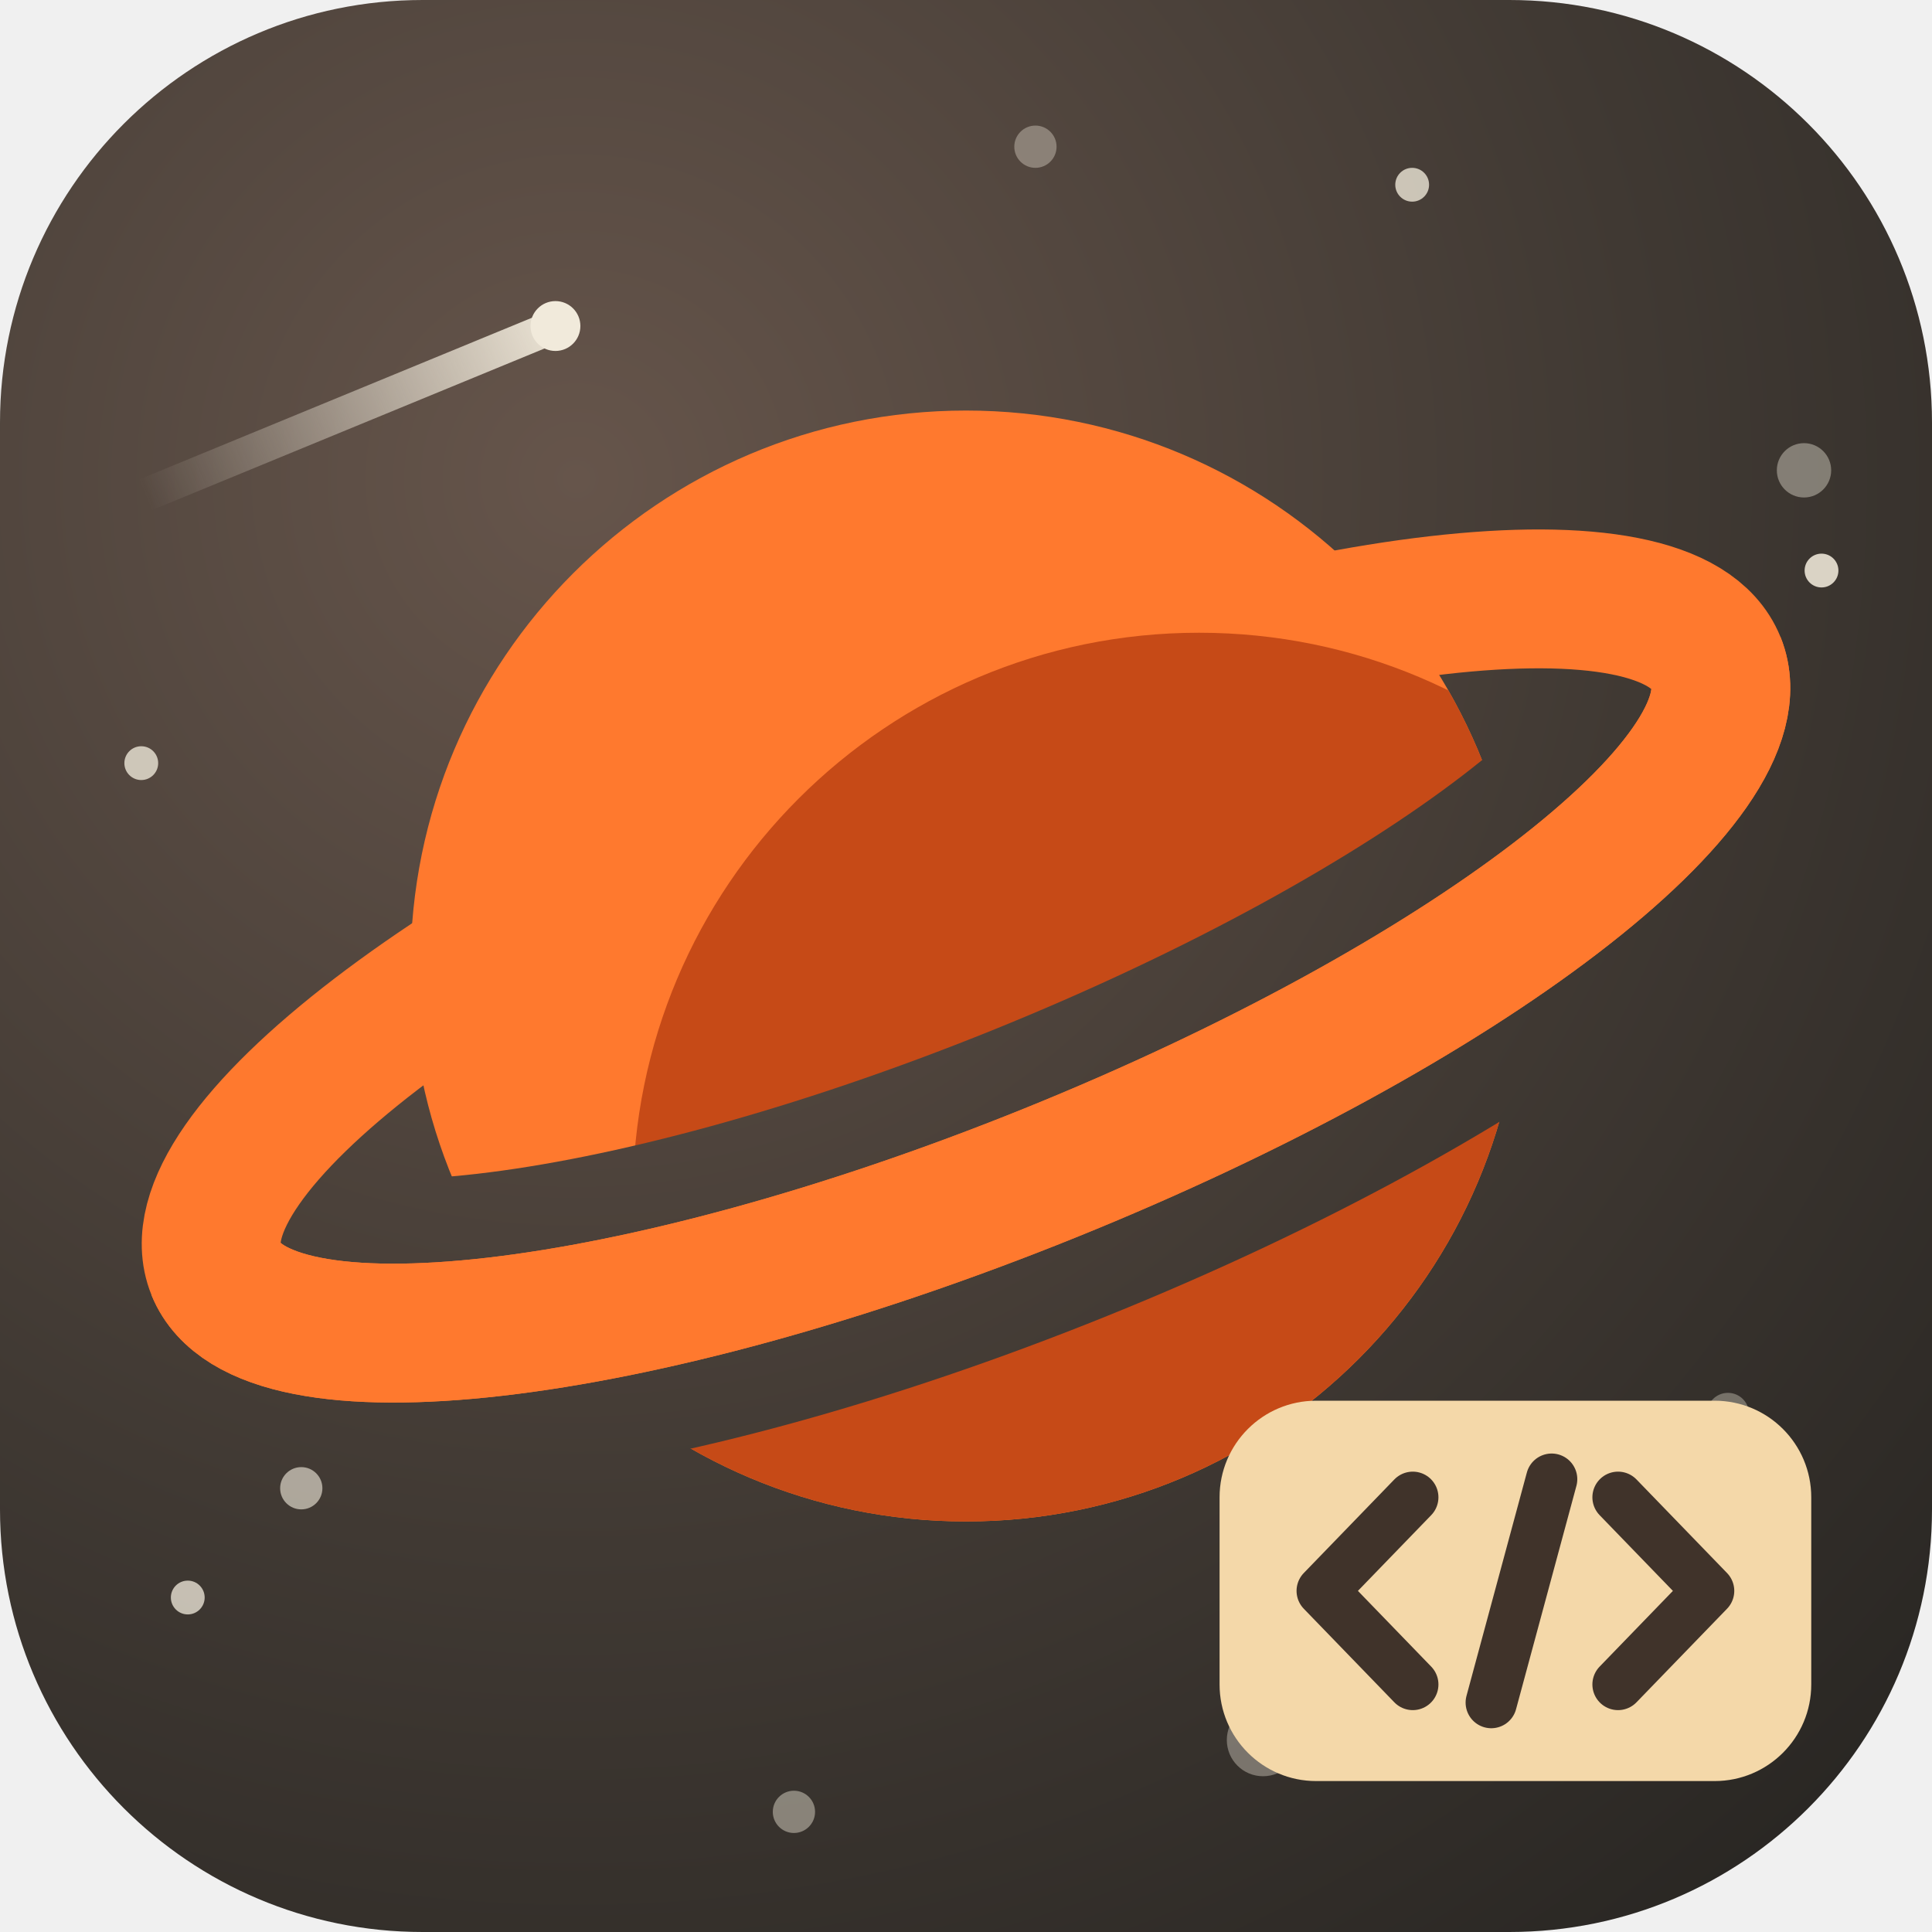
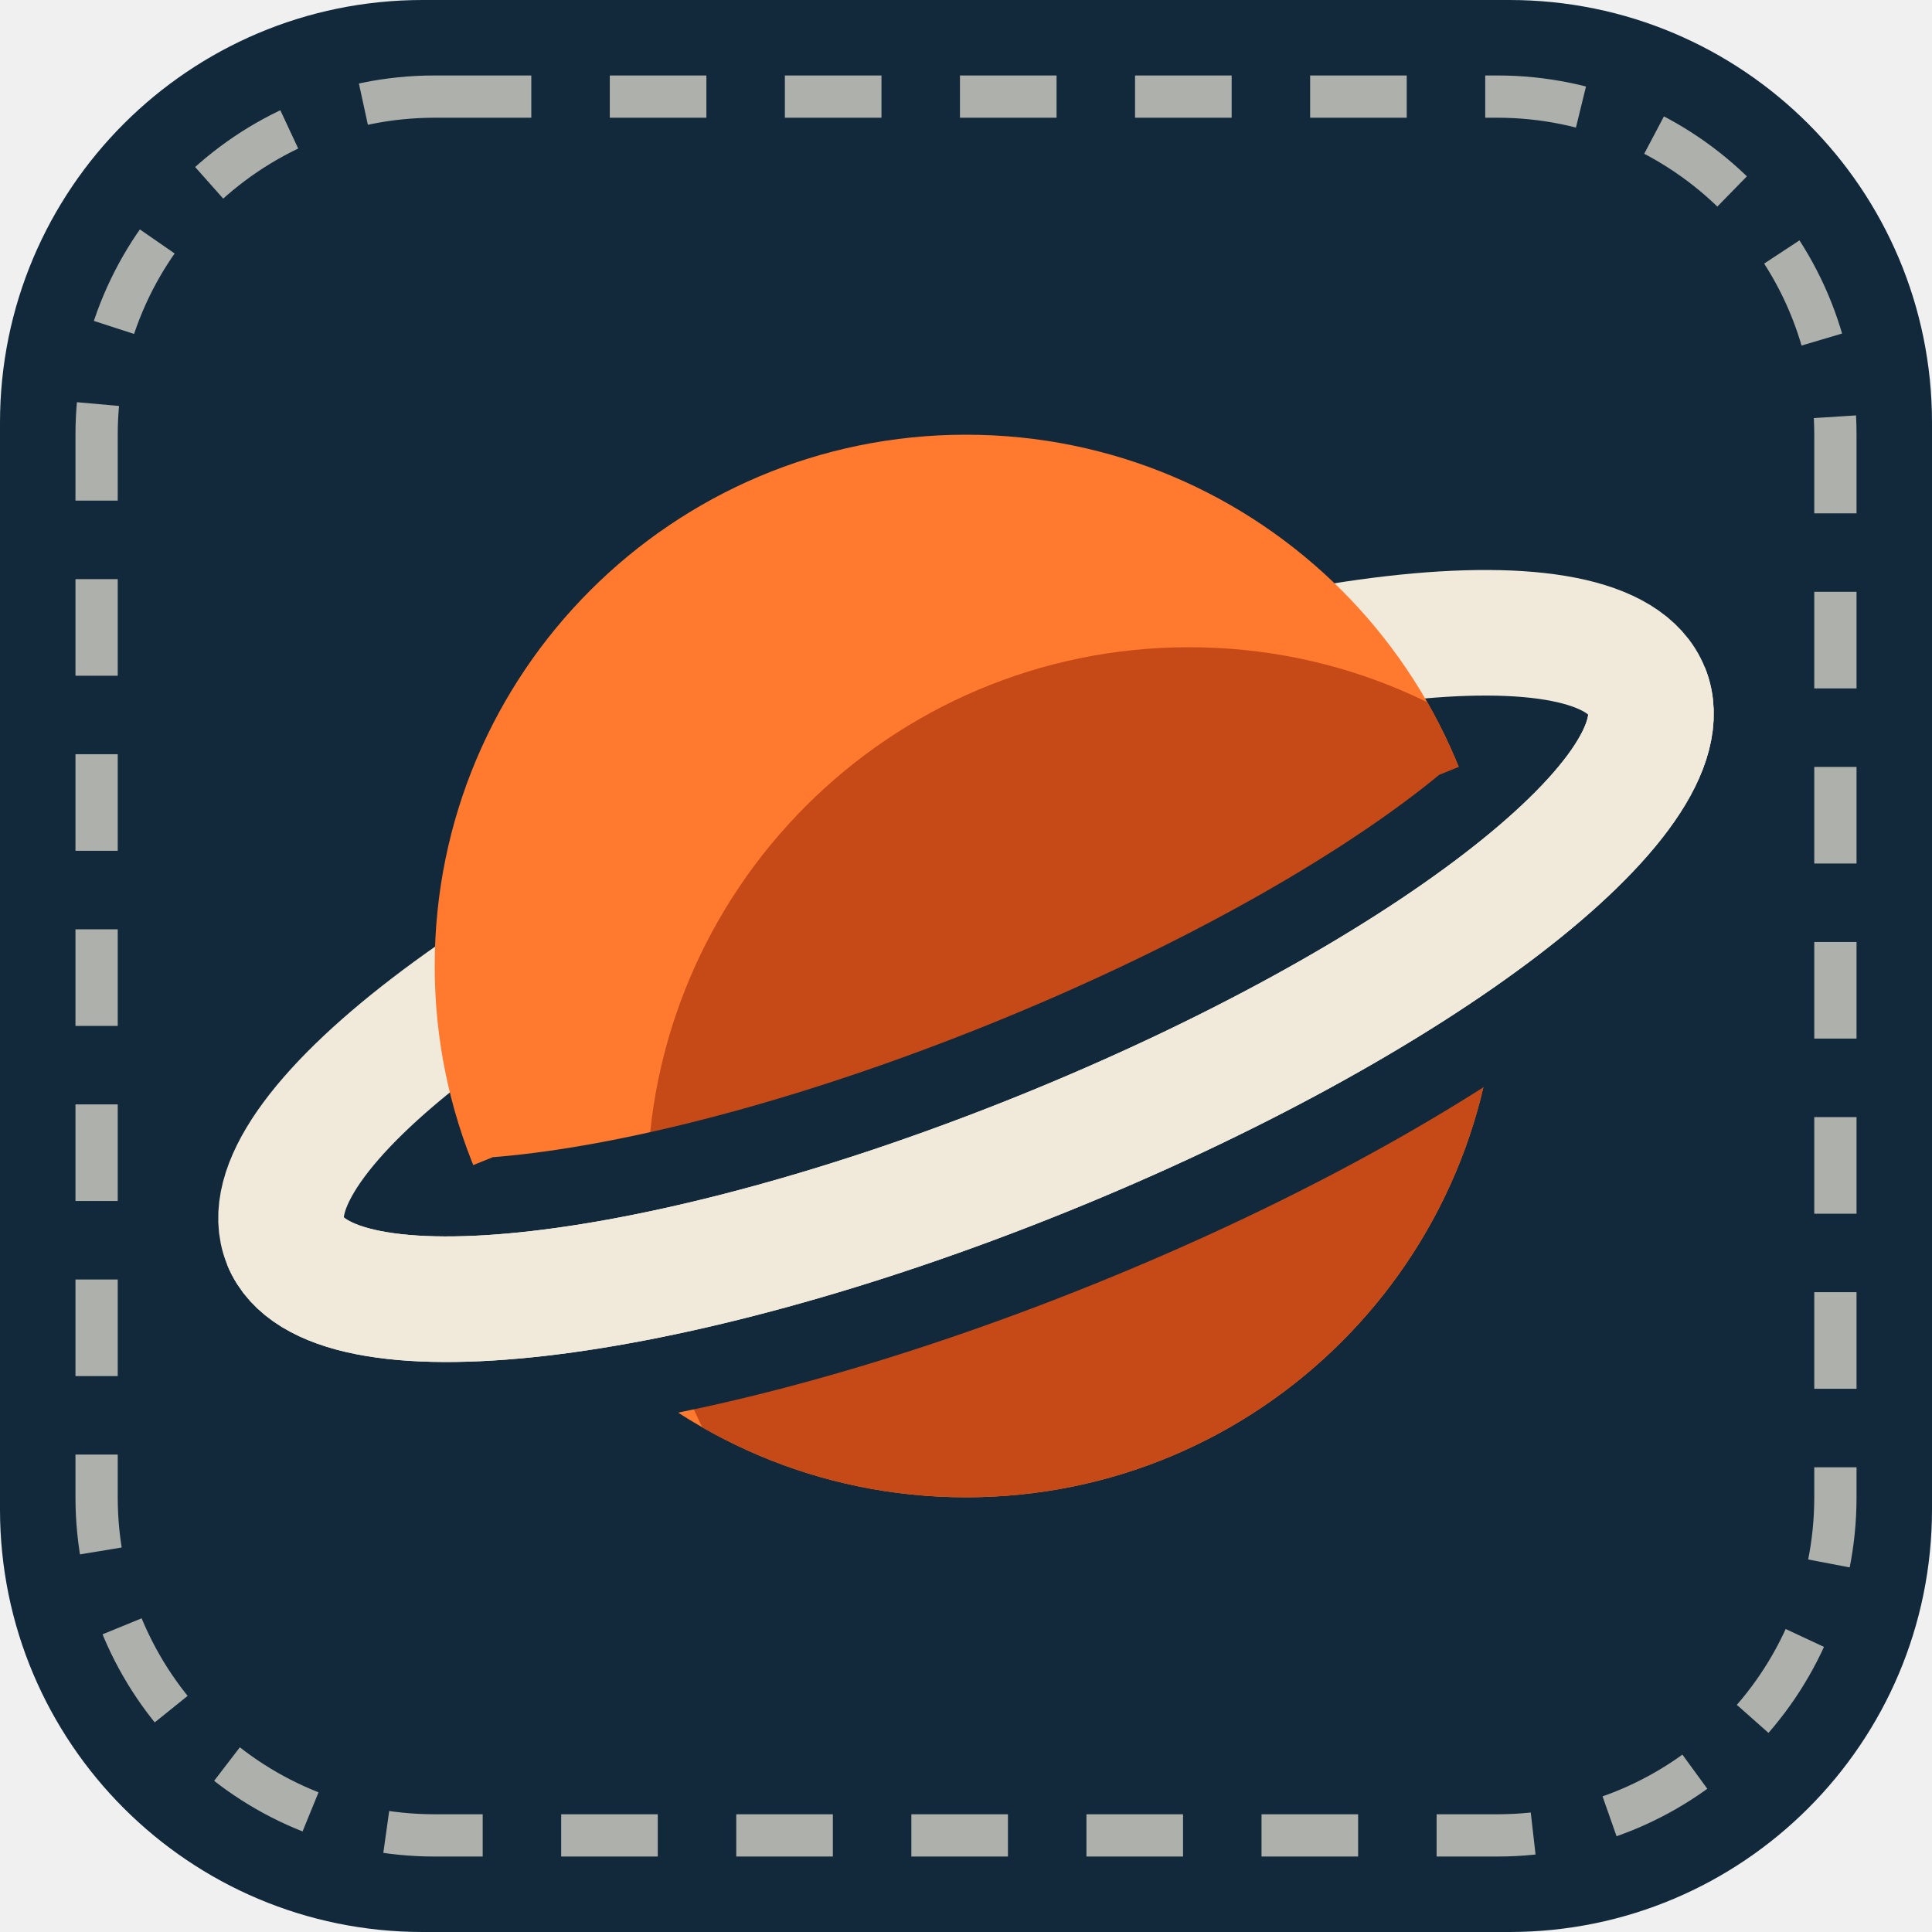
<svg xmlns="http://www.w3.org/2000/svg" viewBox="0 0 32 32">
  <defs>
-     <clipPath id="n1tiletile">
+     <clipPath id="tile">
      <rect width="32" height="32" rx="7" />
    </clipPath>
+     <clipPath id="front">
+       <path d="M-8 16H40V40H-8Z" transform="rotate(-22 16 16)" />
+     </clipPath>
+     <clipPath id="globe">
+       <circle cx="16" cy="16" r="11" />
+     </clipPath>
+     <mask id="gap" maskUnits="userSpaceOnUse" x="-8" y="-8" width="48" height="48">
+       <rect x="-8" y="-8" width="48" height="48" fill="#fff" />
+       <g clip-path="url(#front)">
+         <ellipse cx="16" cy="16" rx="15.2" ry="4.2" transform="rotate(-22 16 16)" fill="none" stroke="#000" stroke-width="5.8" />
+       </g>
+     </mask>
  </defs>
-   <g clip-path="url(#n1tiletile)">
-     <defs>
-       <radialGradient id="n1tilesky" cx="0.3" cy="0.25" r="1">
-         <stop offset="0" stop-color="#66554b" />
-         <stop offset="0.55" stop-color="#403933" />
-         <stop offset="1" stop-color="#262421" />
-       </radialGradient>
-     </defs>
-     <rect width="32" height="32" fill="url(#n1tilesky)" />
-     <circle cx="20.92" cy="28.82" r="0.60" fill="#f1eadb" opacity="0.37" />
-     <circle cx="4.99" cy="24.65" r="0.35" fill="#f1eadb" opacity="0.62" />
-     <circle cx="2.34" cy="12.64" r="0.28" fill="#f1eadb" opacity="0.78" />
-     <circle cx="3.11" cy="26.46" r="0.28" fill="#f1eadb" opacity="0.76" />
-     <circle cx="13.15" cy="30.01" r="0.35" fill="#f1eadb" opacity="0.44" />
-     <circle cx="28.62" cy="23.42" r="0.35" fill="#f1eadb" opacity="0.35" />
-     <circle cx="23.39" cy="3.06" r="0.28" fill="#f1eadb" opacity="0.78" />
-     <circle cx="17.15" cy="2.43" r="0.35" fill="#f1eadb" opacity="0.36" />
-     <circle cx="30.17" cy="9.45" r="0.28" fill="#f1eadb" opacity="0.87" />
-     <circle cx="29.88" cy="7.79" r="0.45" fill="#f1eadb" opacity="0.40" />
-     <defs>
-       <linearGradient id="n1tilestreak" x1="2.4" y1="8.2" x2="9.2" y2="5.4" gradientUnits="userSpaceOnUse">
-         <stop offset="0" stop-color="#f1eadb" stop-opacity="0" />
-         <stop offset="1" stop-color="#f1eadb" stop-opacity="0.95" />
-       </linearGradient>
-     </defs>
-     <path d="M2.4 8.2L9.2 5.4" stroke="url(#n1tilestreak)" stroke-width="0.55" stroke-linecap="round" />
-     <circle cx="9.2" cy="5.4" r="0.413" fill="#f1eadb" />
-     <defs>
-       <clipPath id="n1tilefront">
-         <path d="M-60 16H92V96H-60Z" transform="rotate(-22 16 16)" />
-       </clipPath>
-       <clipPath id="n1tileglobe">
-         <circle cx="16" cy="16" r="9.2" />
-       </clipPath>
-       <mask id="n1tilecut" maskUnits="userSpaceOnUse" x="-60" y="-60" width="152" height="152">
-         <rect x="-60" y="-60" width="152" height="152" fill="#fff" />
-         <g clip-path="url(#n1tilefront)">
-           <ellipse cx="16" cy="16" rx="13.4" ry="3.7" transform="rotate(-22 16 16)" fill="none" stroke="#000" stroke-width="5.1" />
-         </g>
-       </mask>
-     </defs>
-     <ellipse cx="16" cy="16" rx="13.4" ry="3.7" transform="rotate(-22 16 16)" fill="none" stroke="#ff792e" stroke-width="2.3" />
-     <g mask="url(#n1tilecut)">
-       <circle cx="16" cy="16" r="9.2" fill="#ff792e" />
-       <g clip-path="url(#n1tileglobe)">
-         <circle cx="19.86" cy="19.86" r="9.38" fill="#c64a17" />
-       </g>
+   <g clip-path="url(#tile)">
+     <rect width="32" height="32" fill="#11293b" />
+     <rect x="1.6" y="1.6" width="28.8" height="28.8" rx="5.6" fill="none" stroke="#f1eadb" stroke-width="0.7" stroke-dasharray="1.6 1.3" opacity="0.7" />
+   </g>
+   <g transform="translate(3.2 3.2) scale(0.8)">
+     <ellipse cx="16" cy="16" rx="15.2" ry="4.2" transform="rotate(-22 16 16)" fill="none" stroke="#f1eadb" stroke-width="2.6" />
+     <g mask="url(#gap)">
+       <circle cx="16" cy="16" r="11" fill="#ff792e" />
+       <circle cx="20.62" cy="20.62" r="11.22" fill="#c64a17" clip-path="url(#globe)" />
    </g>
-     <g clip-path="url(#n1tilefront)">
-       <ellipse cx="16" cy="16" rx="13.4" ry="3.7" transform="rotate(-22 16 16)" fill="none" stroke="#ff792e" stroke-width="2.3" />
+     <g clip-path="url(#front)">
+       <ellipse cx="16" cy="16" rx="15.2" ry="4.2" transform="rotate(-22 16 16)" fill="none" stroke="#f1eadb" stroke-width="2.6" />
    </g>
  </g>
-   <rect x="20.2" y="23.2" width="9.8" height="6.3" rx="1.6" fill="#f4d8a9" />
-   <path d="m23.4 24.8-1.5 1.55 1.5 1.55m3.4-3.1 1.5 1.55-1.5 1.55m-1.1-3.4-1 3.7" fill="none" stroke="#40332a" stroke-width=".85" stroke-linecap="round" stroke-linejoin="round" />
</svg>
